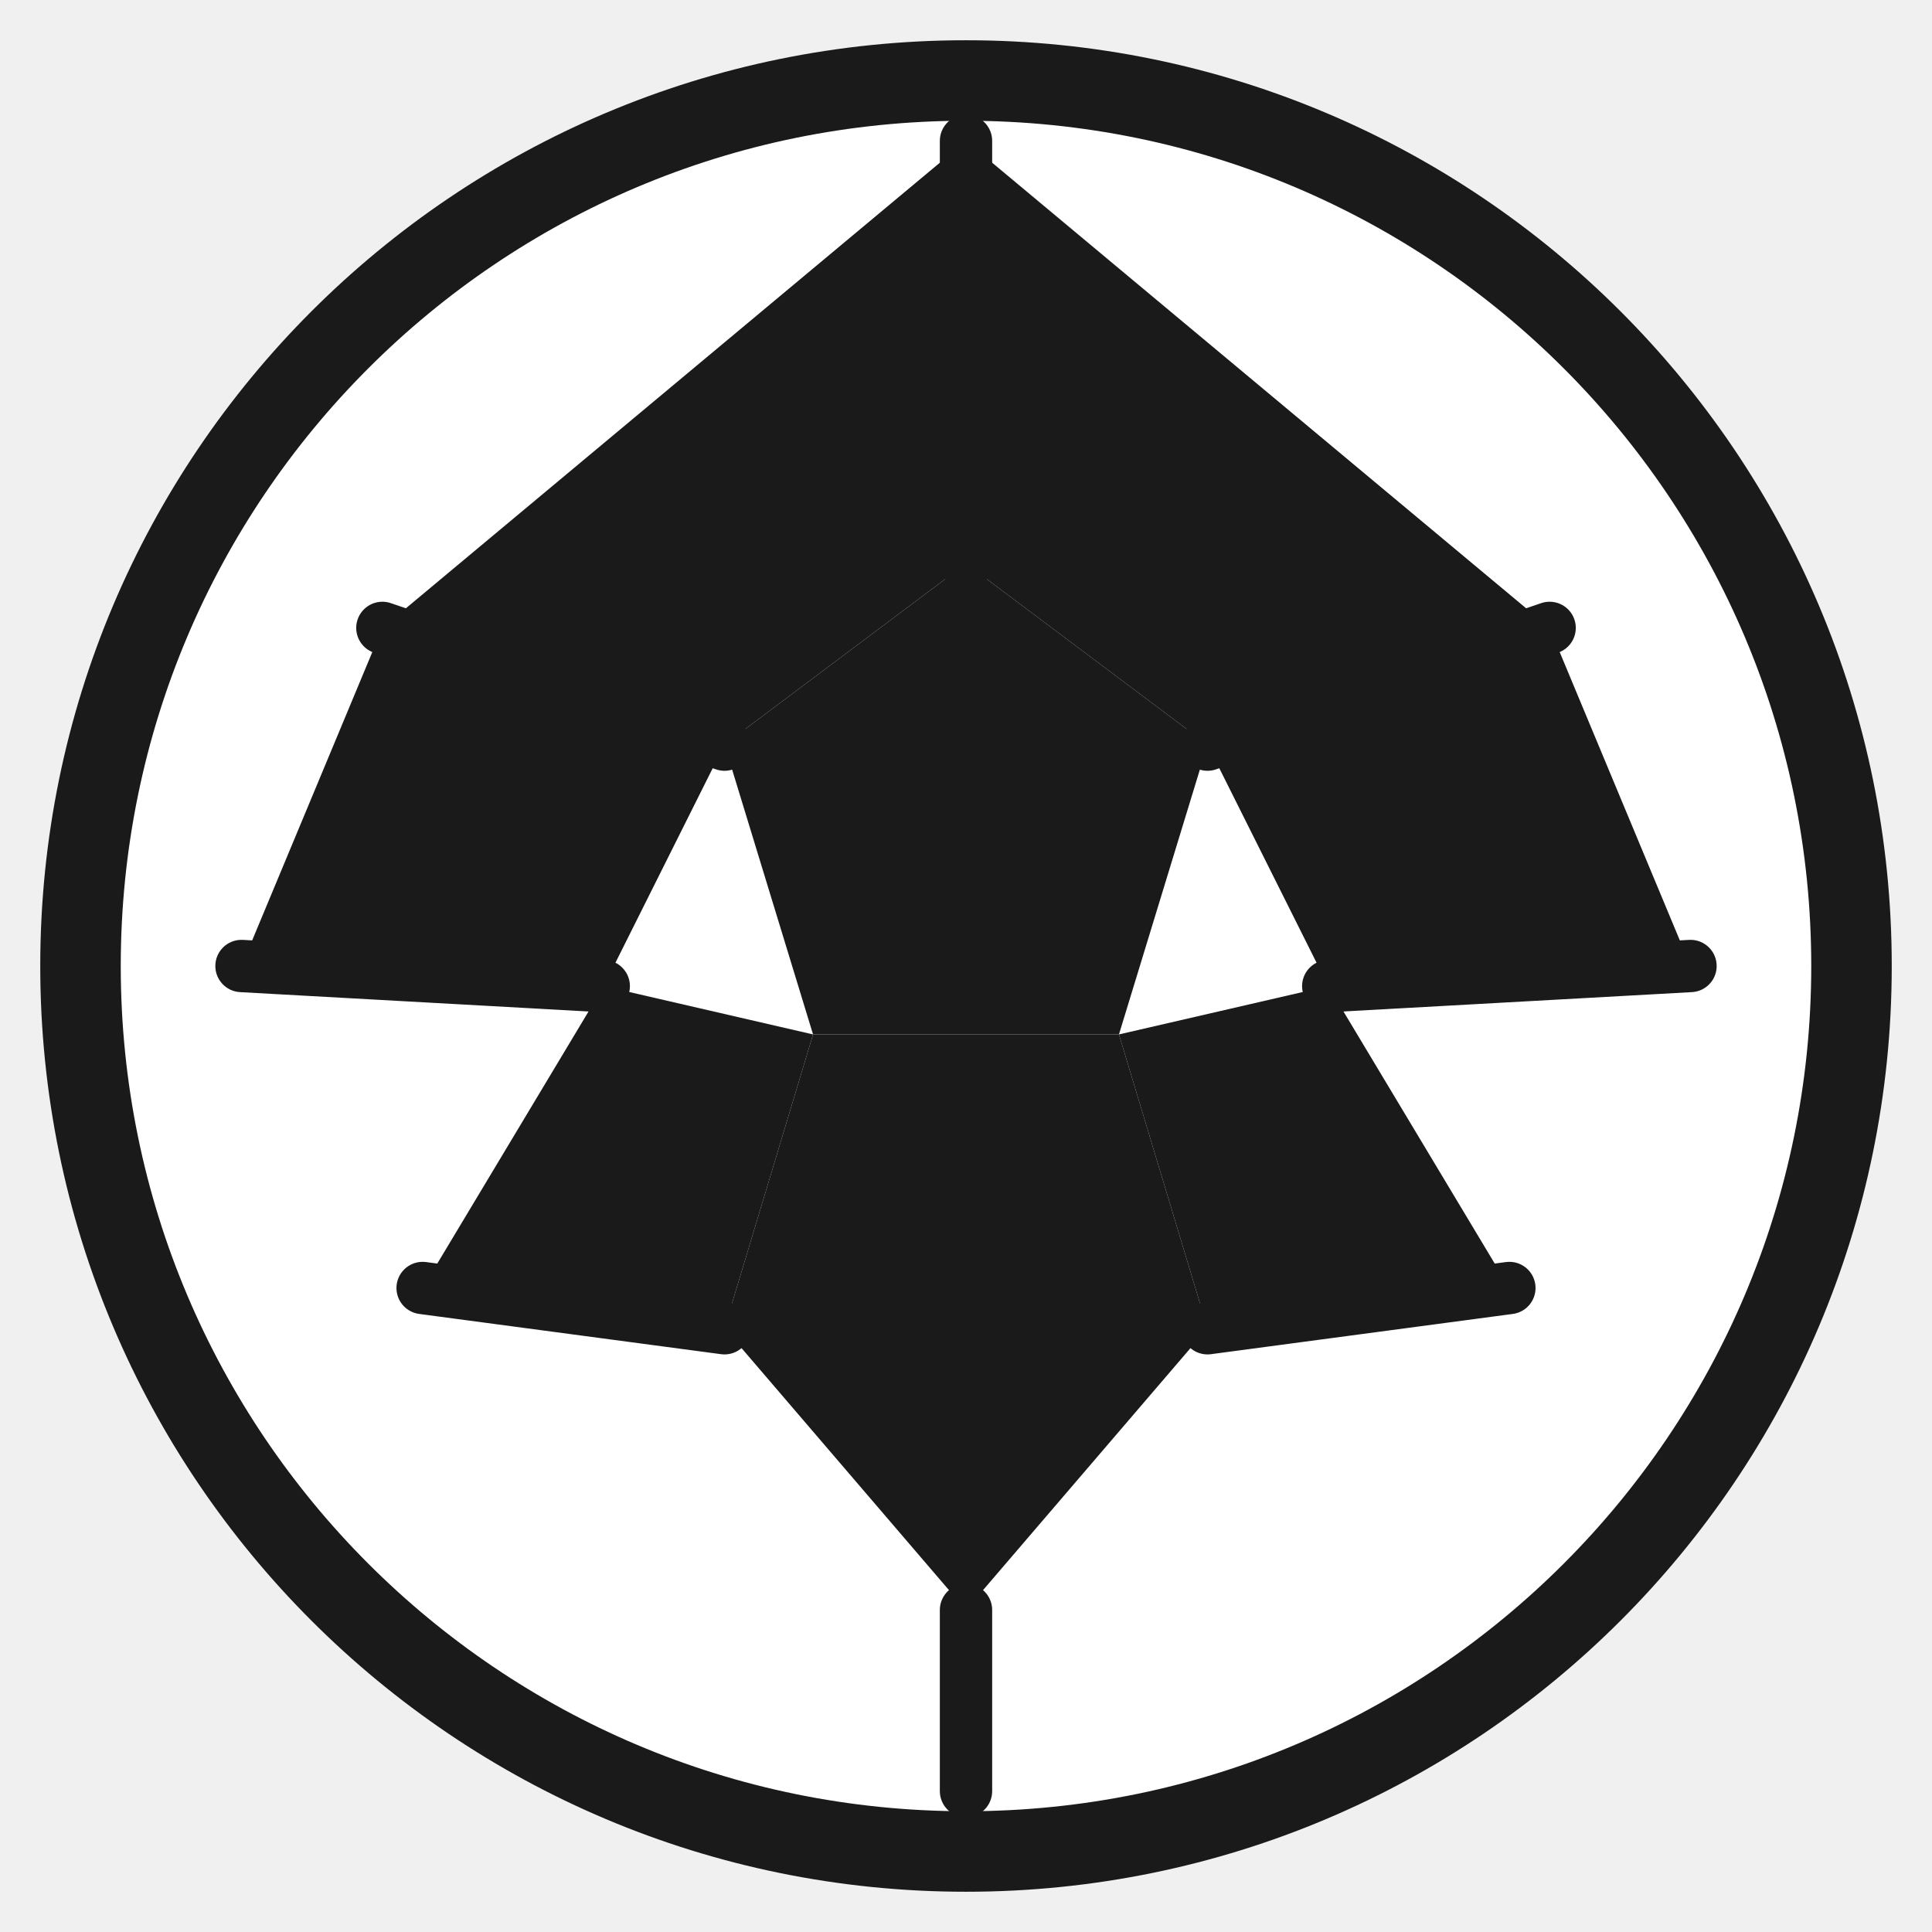
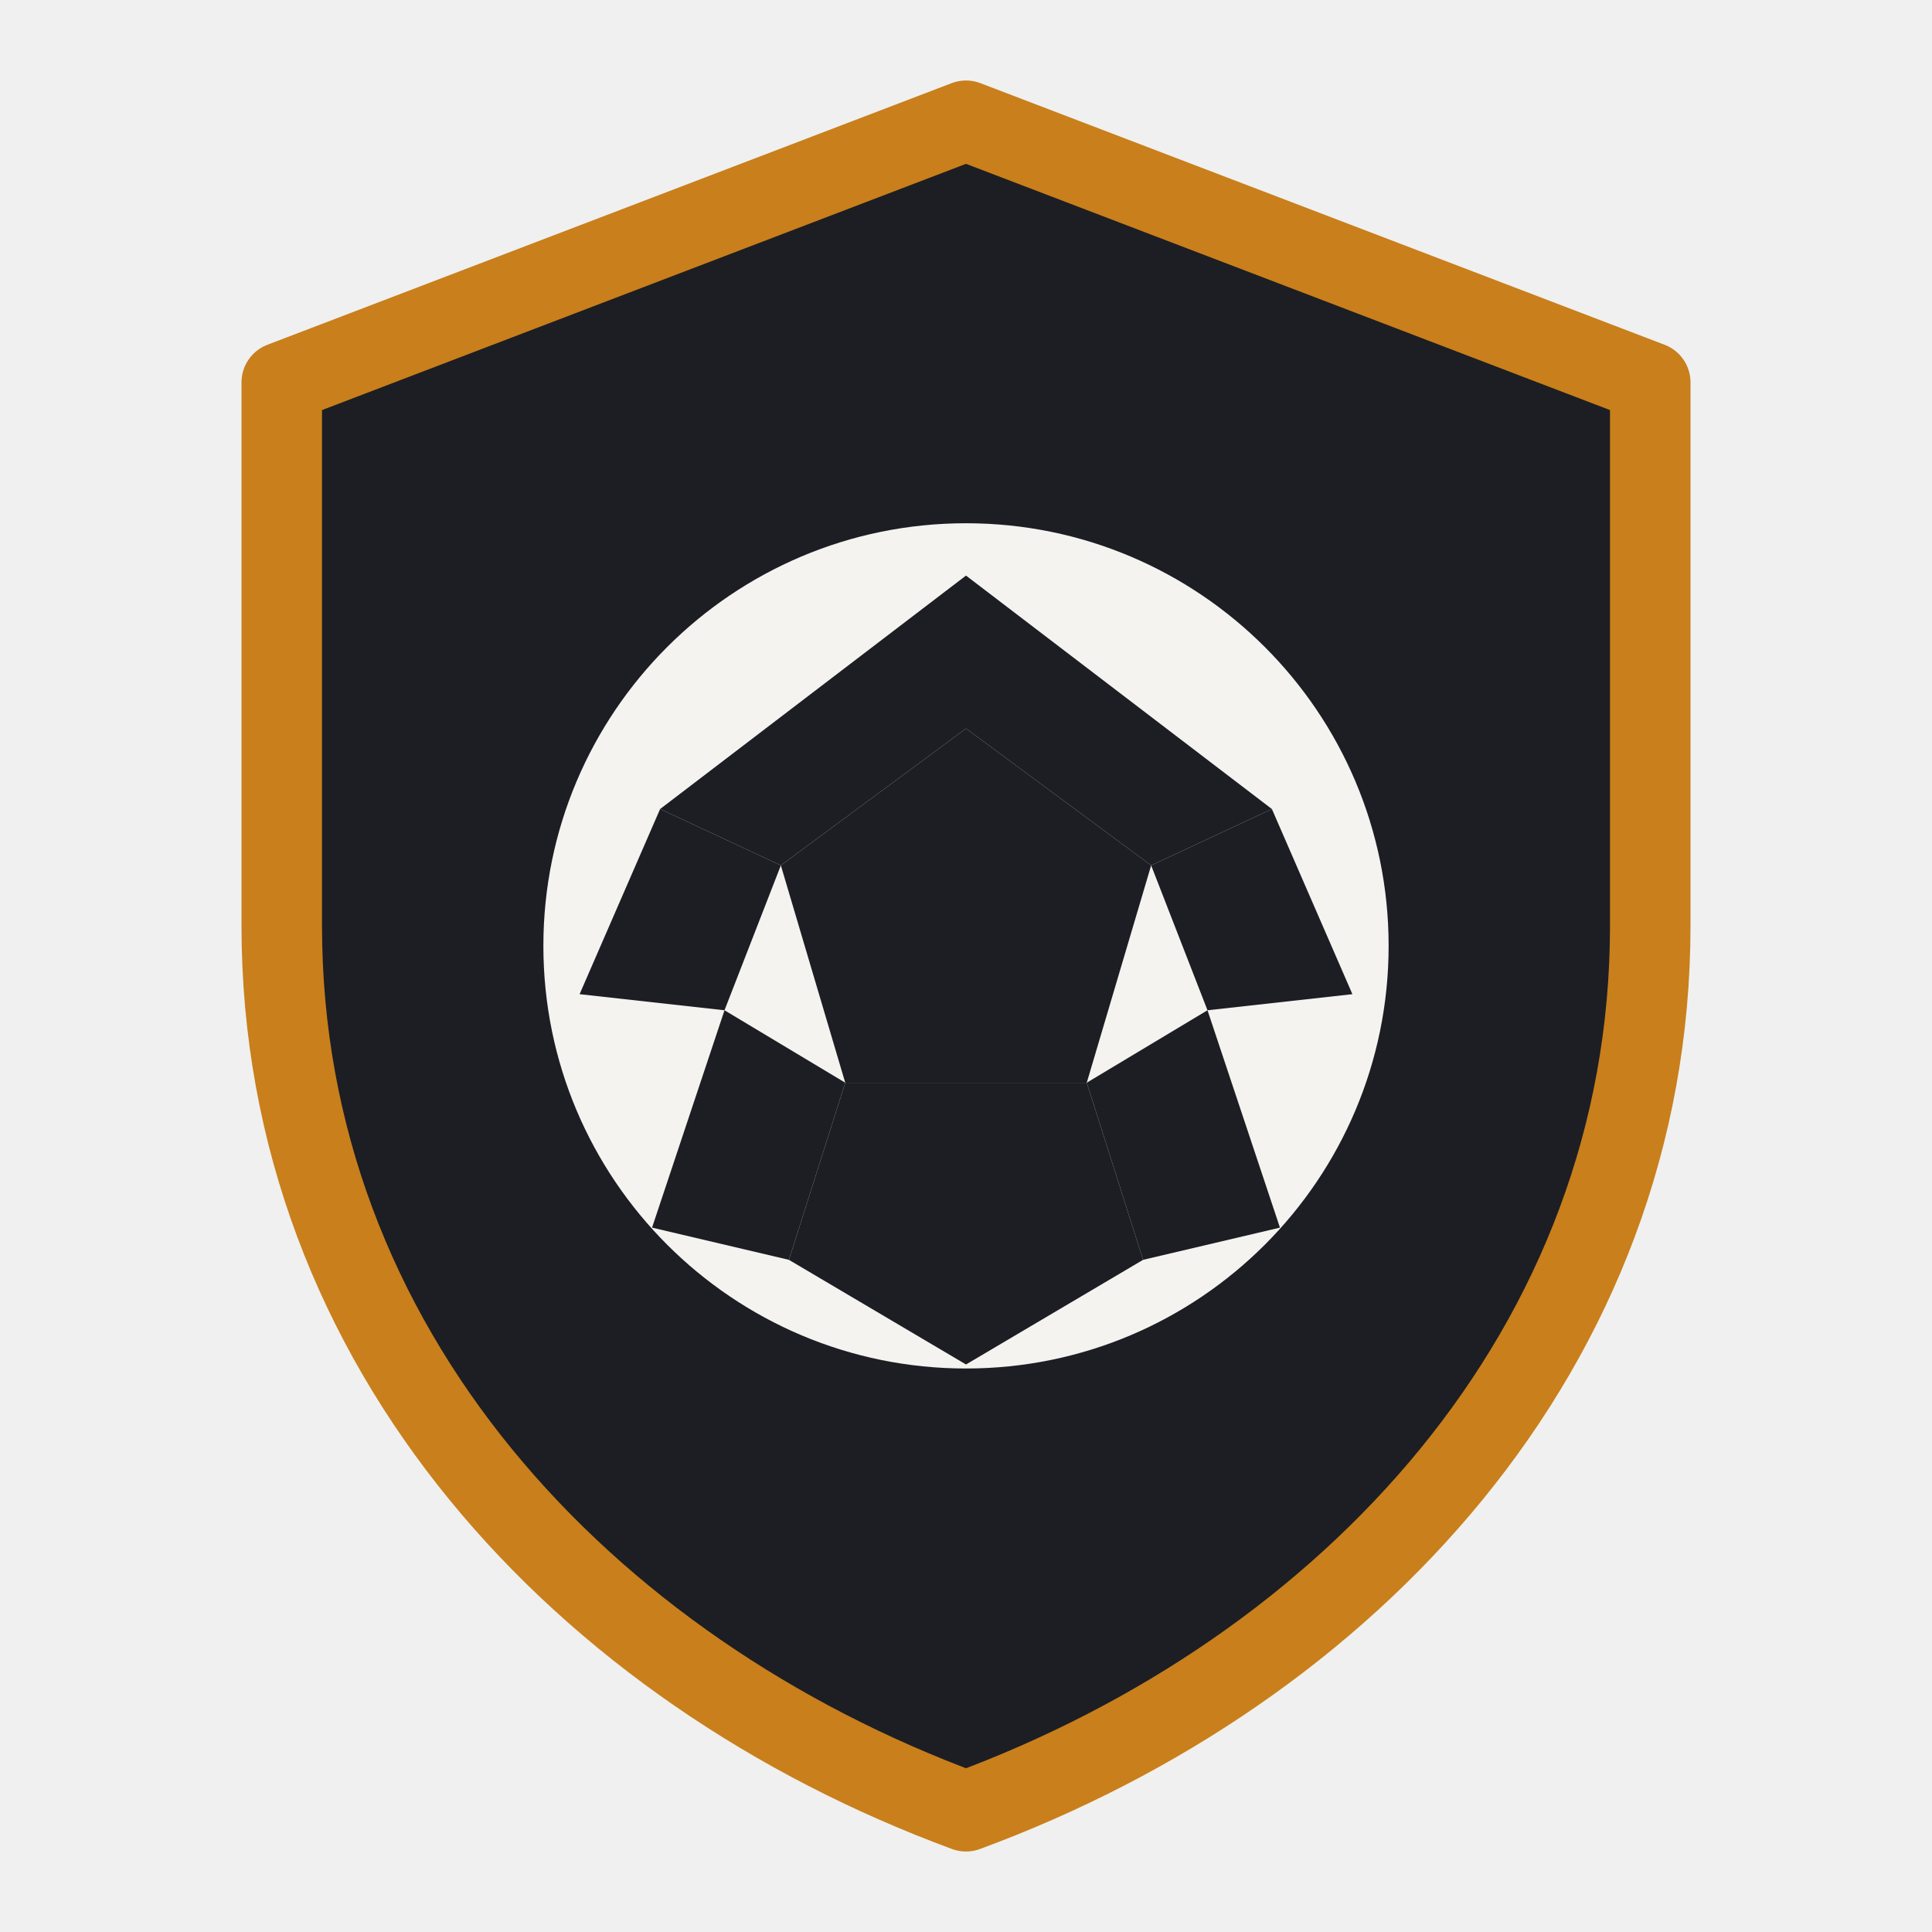
<svg xmlns="http://www.w3.org/2000/svg" viewBox="0 0 48 48" width="48" height="48">
-   <circle cx="24" cy="24" r="22" fill="#ffffff" stroke="#1a1a1a" stroke-width="2" />
-   <g fill="#1a1a1a">
-     <polygon points="24,14 30,18.5 27.8,25.7 20.2,25.7 18,18.5" />
-     <polygon points="24,3.5 24,14 18,18.5 9.5,15.6" />
-     <polygon points="24,3.5 24,14 30,18.5 38.5,15.6" />
-     <polygon points="6,24 15,24.5 18,18.5 9.5,15.6" />
-     <polygon points="42,24 33,24.5 30,18.5 38.5,15.6" />
-     <polygon points="15,24.5 20.2,25.7 18,33 10.5,32" />
-     <polygon points="33,24.5 27.8,25.7 30,33 37.5,32" />
-     <polygon points="18,33 20.2,25.7 27.8,25.7 30,33 24,40" />
-   </g>
-   <g stroke="#1a1a1a" stroke-width="1.3" fill="none" stroke-linecap="round">
-     <path d="M24,3.5 L24,14 M18,18.5 L9.5,15.6 M15,24.5 L6,24 M18,33 L10.5,32 M24,40 L24,44.5 M30,33 L37.5,32 M33,24.5 L42,24 M30,18.5 L38.5,15.6" />
+   <path d="M24,3 L41,9.5 V23 C41,33.5 33.5,41.5 24,45 C14.5,41.5 7,33.5 7,23 V9.5 Z" fill="#1c1e24" stroke="#c97f1b" stroke-width="2" stroke-linejoin="round" />
+   <g transform="translate(24,23.5)">
+     <circle r="10.5" fill="#f4f3ef" />
+     <g fill="#1c1e24">
+       <polygon points="0,-5.4 4.6,-2 3,3.4 -3,3.4 -4.6,-2" />
+       <polygon points="0,-9.2 0,-5.4 -4.6,-2 -7.6,-3.4" />
+       <polygon points="0,-9.2 0,-5.4 4.6,-2 7.6,-3.4" />
+       <polygon points="-9.6,1.2 -6,1.6 -4.6,-2 -7.6,-3.4" />
+       <polygon points="9.6,1.2 6,1.6 4.6,-2 7.6,-3.4" />
+       <polygon points="-6,1.6 -3,3.4 -4.4,7.8 -7.8,7" />
+       <polygon points="6,1.6 3,3.4 4.4,7.8 7.8,7" />
+       <polygon points="-4.4,7.8 -3,3.4 3,3.4 4.4,7.8 0,10.4" />
+     </g>
  </g>
</svg>
